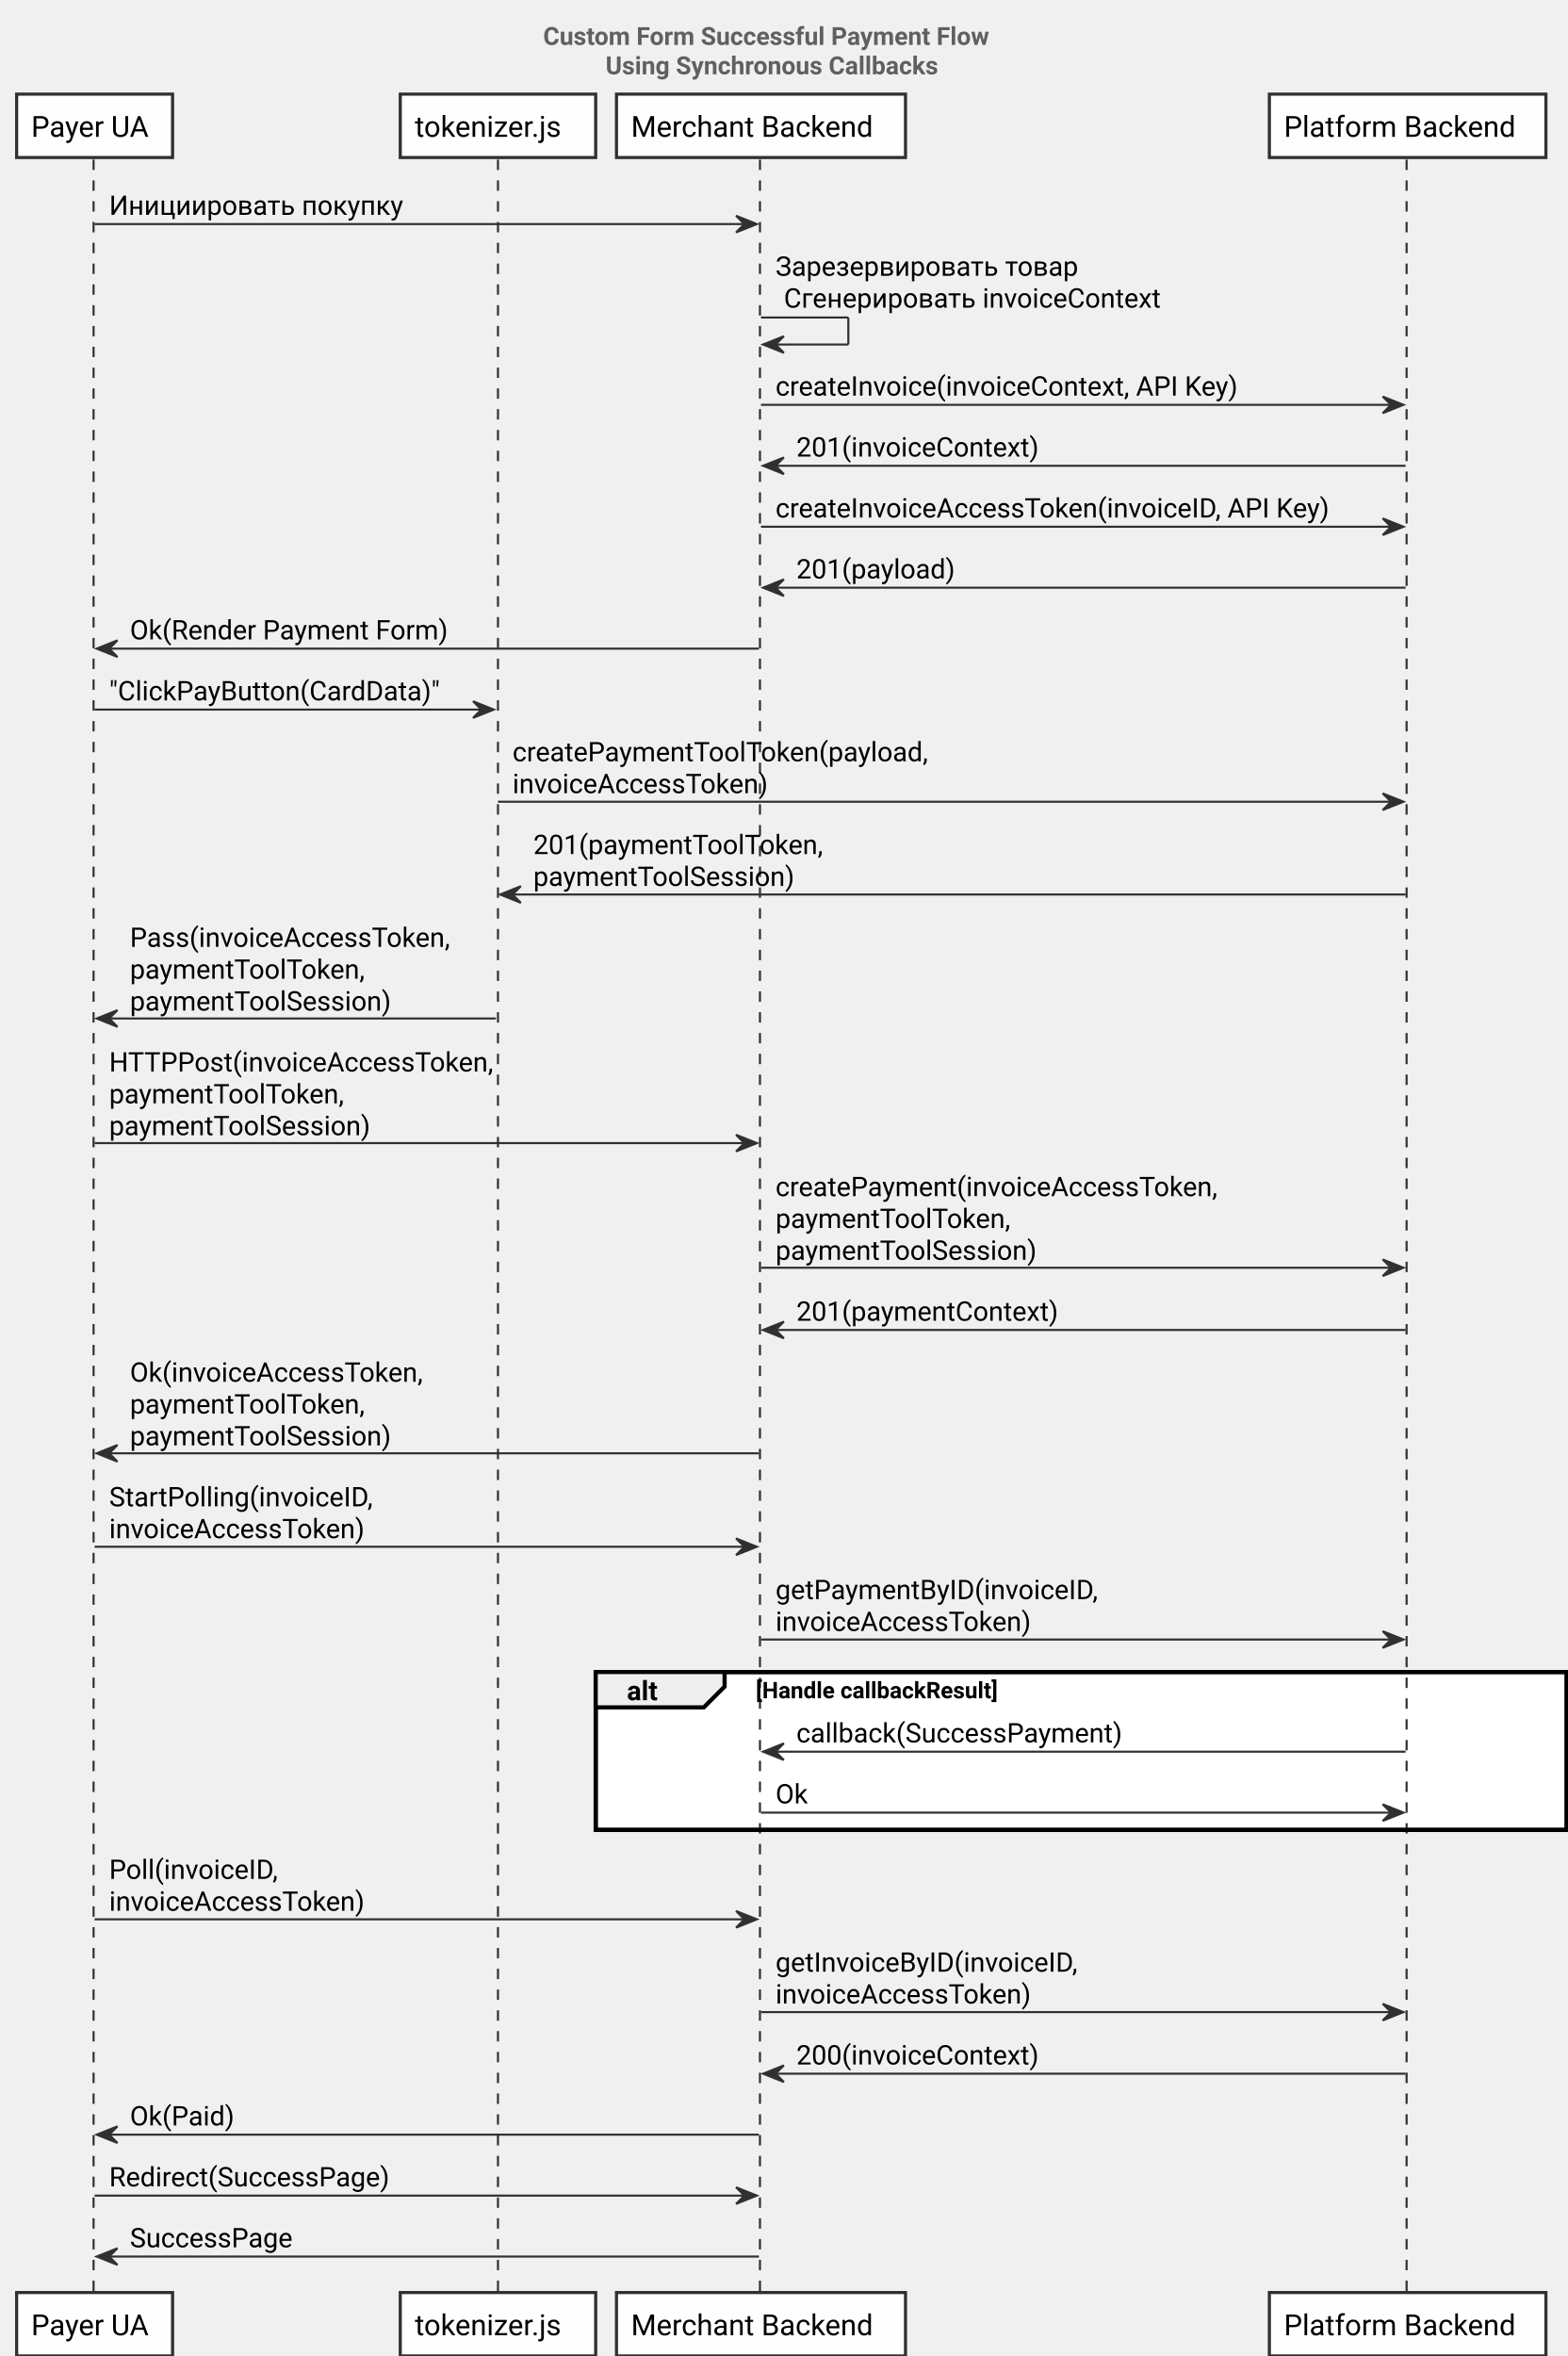
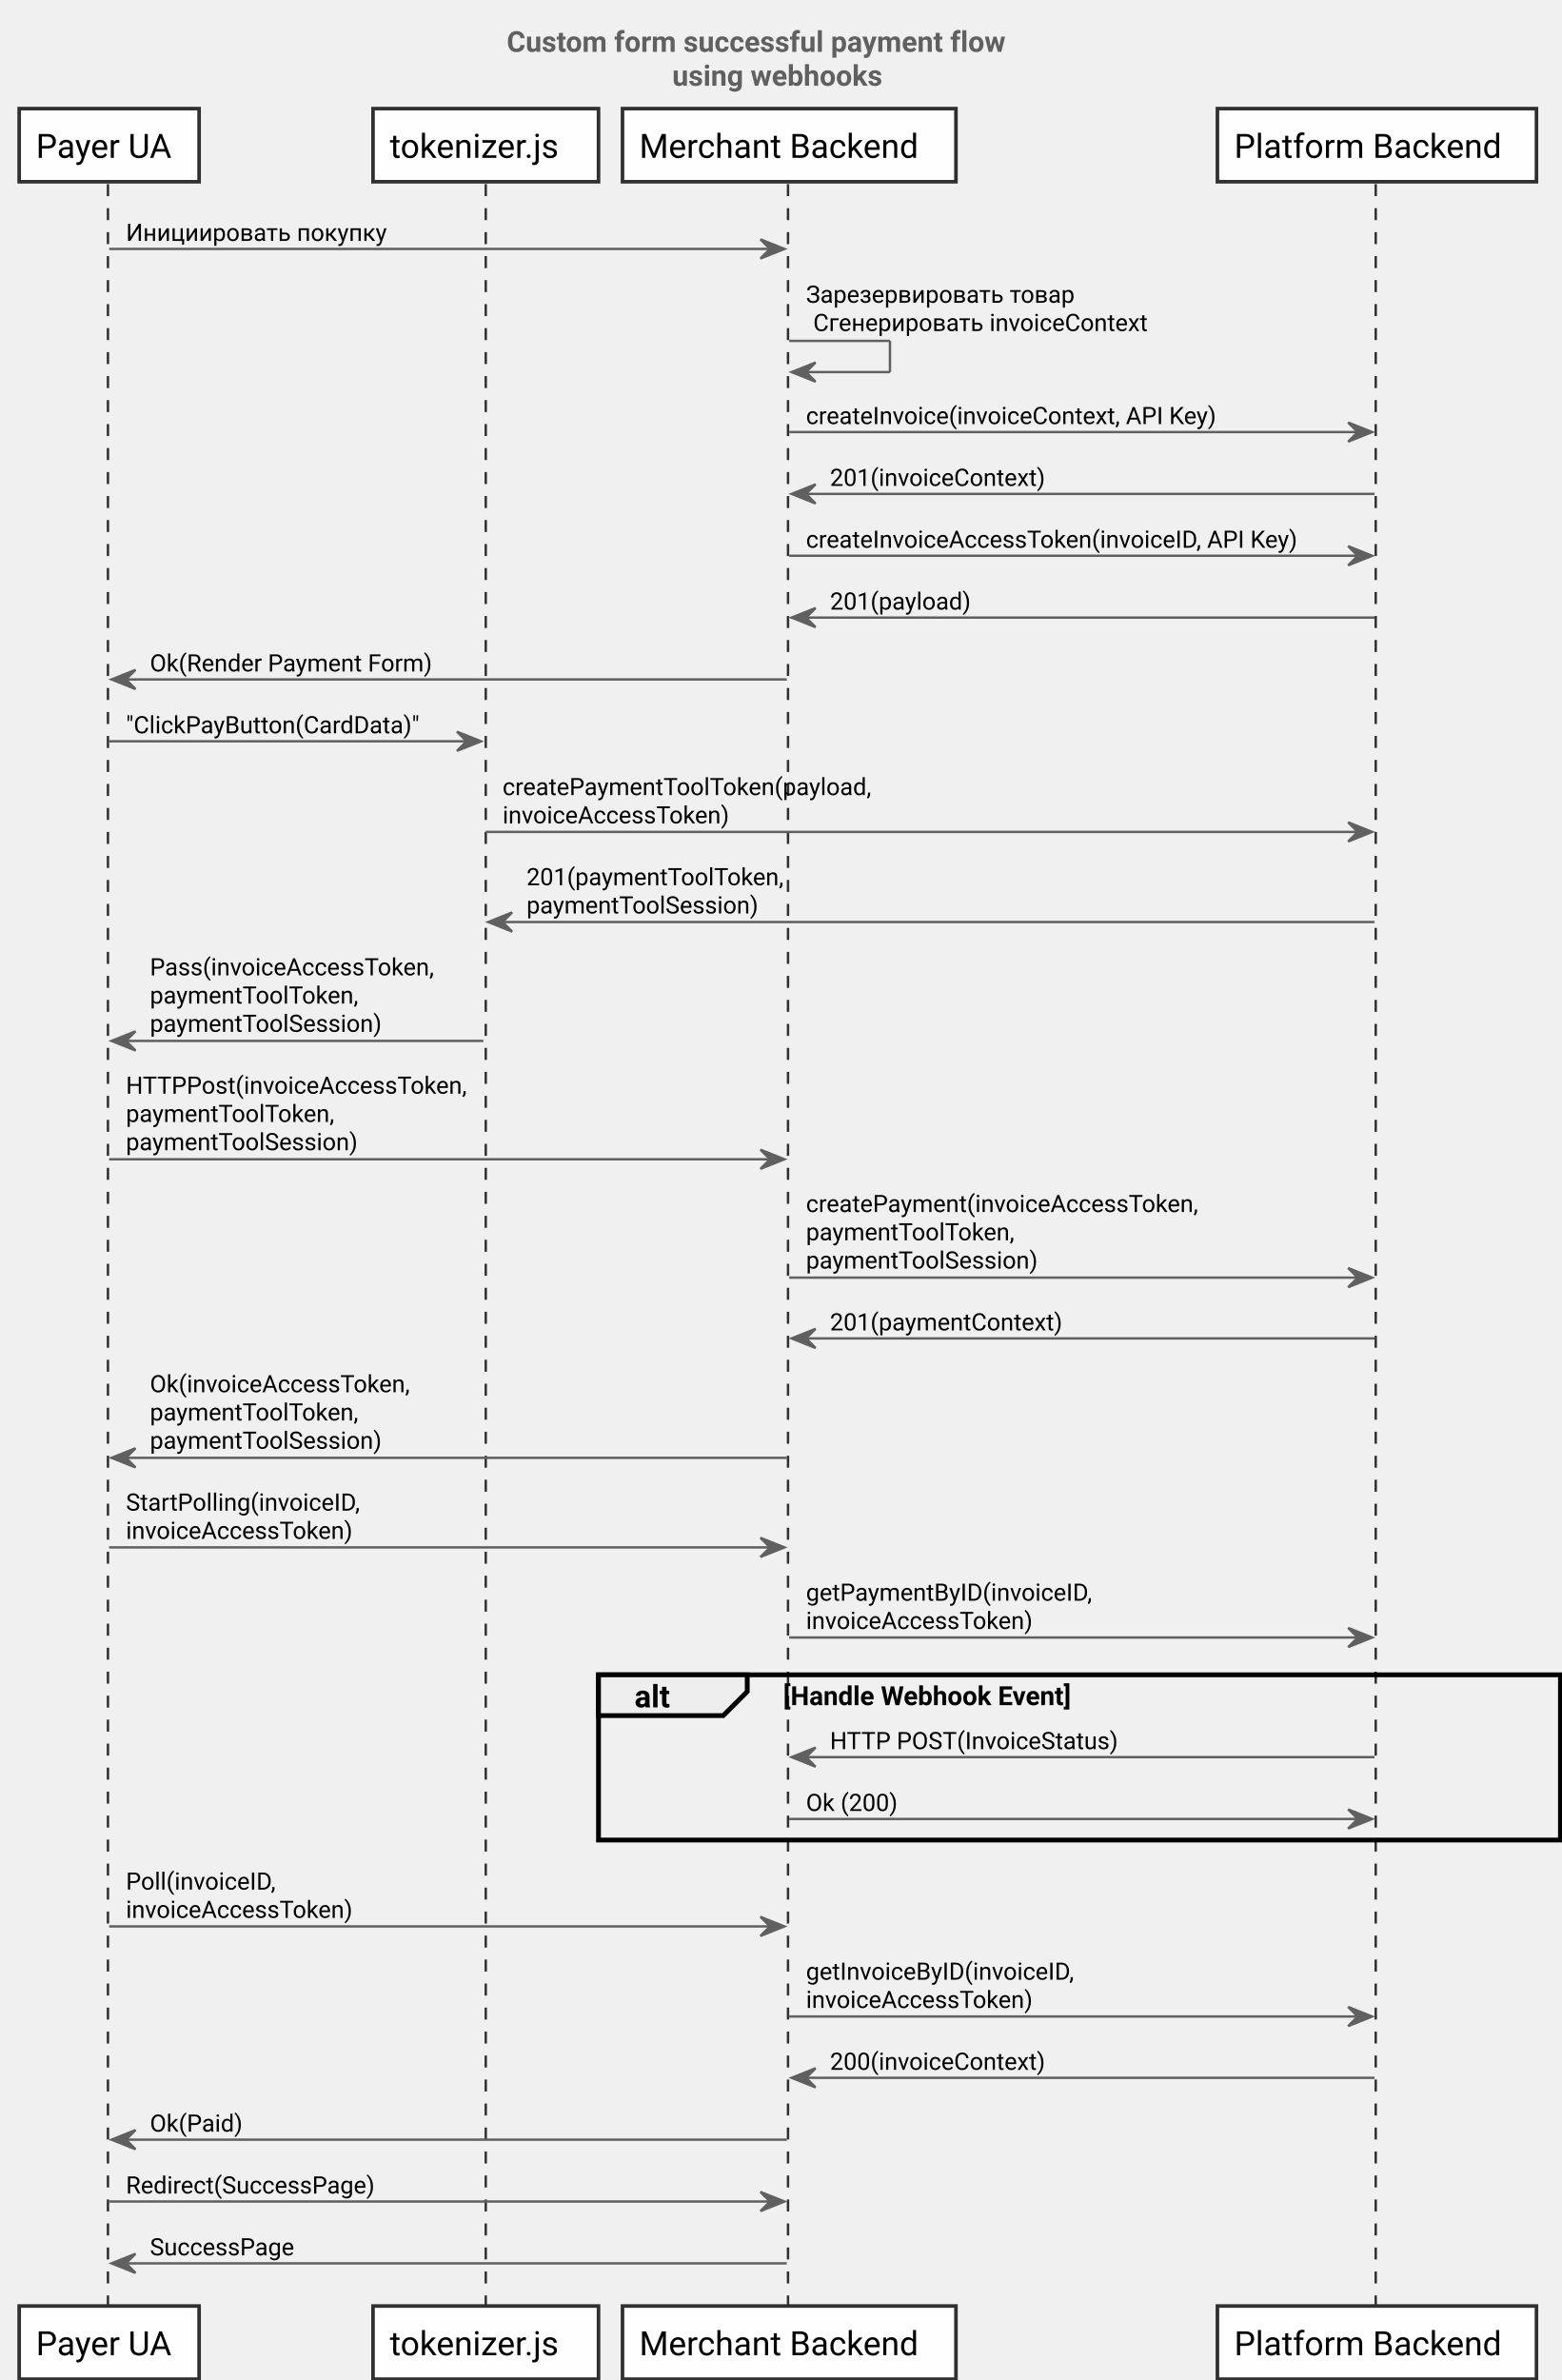
- <svg xmlns="http://www.w3.org/2000/svg" contentScriptType="application/ecmascript" contentStyleType="text/css" height="1133px" preserveAspectRatio="none" style="width:754px;height:1133px;" version="1.1" viewBox="0 0 754 1133" width="754px" zoomAndPan="magnify">
+ <svg xmlns="http://www.w3.org/2000/svg" contentScriptType="application/ecmascript" contentStyleType="text/css" height="992px" preserveAspectRatio="none" style="width:651px;height:992px;" version="1.1" viewBox="0 0 651 992" width="651px" zoomAndPan="magnify">
  <defs />
  <g>
    <style type="text/css">
@font-face {
  font-family: 'Roboto';
  font-style: normal;
  font-weight: 400;
  src: local('Roboto'), local('Roboto-Regular'), url(https://fonts.gstatic.com/s/roboto/v15/zN7GBFwfMP4uA6AR0HCoLQ.ttf) format('truetype');
}
@font-face {
  font-family: 'Roboto';
  font-style: normal;
  font-weight: 700;
  src: local('Roboto Bold'), local('Roboto-Bold'), url(https://fonts.gstatic.com/s/roboto/v15/d-6IYplOFocCacKzxwXSOKCWcynf_cDxXwCLxiixG1c.ttf) format('truetype');
}
@font-face {
  font-family: 'Roboto';
  font-style: italic;
  font-weight: 400;
  src: local('Roboto Italic'), local('Roboto-Italic'), url(https://fonts.gstatic.com/s/roboto/v15/W4wDsBUluyw0tK3tykhXEfesZW2xOQ-xsNqO47m55DA.ttf) format('truetype');
}
@font-face {
  font-family: 'Roboto';
  font-style: italic;
  font-weight: 700;
  src: local('Roboto Bold Italic'), local('Roboto-BoldItalic'), url(https://fonts.gstatic.com/s/roboto/v15/t6Nd4cfPRhZP44Q5QAjcC50EAVxt0G0biEntp43Qt6E.ttf) format('truetype');
}
</style>
-     <text fill="#606060" font-family="Roboto" font-size="12" font-weight="bold" lengthAdjust="spacingAndGlyphs" textLength="244" x="261.25" y="21.602">Custom Form Successful Payment Flow</text>
-     <text fill="#606060" font-family="Roboto" font-size="12" font-weight="bold" lengthAdjust="spacingAndGlyphs" textLength="184" x="291.25" y="35.734">Using Synchronous Callbacks</text>
-     <rect fill="#FFFFFF" height="75.932" style="stroke: #000000; stroke-width: 2.0;" width="467" x="286.5" y="804.07" />
-     <line style="stroke: #303030; stroke-width: 1.0; stroke-dasharray: 5.0,5.0;" x1="45" x2="45" y1="76.754" y2="1103.486" />
-     <line style="stroke: #303030; stroke-width: 1.0; stroke-dasharray: 5.0,5.0;" x1="239.5" x2="239.5" y1="76.754" y2="1103.486" />
-     <line style="stroke: #303030; stroke-width: 1.0; stroke-dasharray: 5.0,5.0;" x1="365.5" x2="365.5" y1="76.754" y2="1103.486" />
-     <line style="stroke: #303030; stroke-width: 1.0; stroke-dasharray: 5.0,5.0;" x1="676.5" x2="676.5" y1="76.754" y2="1103.486" />
+     <text fill="#606060" font-family="Roboto" font-size="12" font-weight="bold" lengthAdjust="spacingAndGlyphs" textLength="241" x="211.25" y="21.602">Custom form successful payment flow</text>
+     <text fill="#606060" font-family="Roboto" font-size="12" font-weight="bold" lengthAdjust="spacingAndGlyphs" textLength="103" x="280.25" y="35.734">using webhooks</text>
+     <line style="stroke: #303030; stroke-width: 1.0; stroke-dasharray: 5.0,5.0;" x1="45" x2="45" y1="76.754" y2="962.158" />
+     <line style="stroke: #303030; stroke-width: 1.0; stroke-dasharray: 5.0,5.0;" x1="202.5" x2="202.5" y1="76.754" y2="962.158" />
+     <line style="stroke: #303030; stroke-width: 1.0; stroke-dasharray: 5.0,5.0;" x1="328.5" x2="328.5" y1="76.754" y2="962.158" />
+     <line style="stroke: #303030; stroke-width: 1.0; stroke-dasharray: 5.0,5.0;" x1="573.5" x2="573.5" y1="76.754" y2="962.158" />
    <rect fill="#FEFEFE" height="30.488" style="stroke: #303030; stroke-width: 1.5;" width="75" x="8" y="45.266" />
    <text fill="#000000" font-family="Roboto" font-size="14" lengthAdjust="spacingAndGlyphs" textLength="61" x="15" y="65.801">Payer UA</text>
-     <rect fill="#FEFEFE" height="30.488" style="stroke: #303030; stroke-width: 1.5;" width="75" x="8" y="1102.486" />
-     <text fill="#000000" font-family="Roboto" font-size="14" lengthAdjust="spacingAndGlyphs" textLength="61" x="15" y="1123.022">Payer UA</text>
-     <rect fill="#FEFEFE" height="30.488" style="stroke: #303030; stroke-width: 1.5;" width="94" x="192.5" y="45.266" />
-     <text fill="#000000" font-family="Roboto" font-size="14" lengthAdjust="spacingAndGlyphs" textLength="80" x="199.5" y="65.801">tokenizer.js</text>
-     <rect fill="#FEFEFE" height="30.488" style="stroke: #303030; stroke-width: 1.5;" width="94" x="192.5" y="1102.486" />
-     <text fill="#000000" font-family="Roboto" font-size="14" lengthAdjust="spacingAndGlyphs" textLength="80" x="199.5" y="1123.022">tokenizer.js</text>
-     <rect fill="#FEFEFE" height="30.488" style="stroke: #303030; stroke-width: 1.5;" width="139" x="296.5" y="45.266" />
-     <text fill="#000000" font-family="Roboto" font-size="14" lengthAdjust="spacingAndGlyphs" textLength="125" x="303.5" y="65.801">Merchant Backend</text>
-     <rect fill="#FEFEFE" height="30.488" style="stroke: #303030; stroke-width: 1.5;" width="139" x="296.5" y="1102.486" />
-     <text fill="#000000" font-family="Roboto" font-size="14" lengthAdjust="spacingAndGlyphs" textLength="125" x="303.5" y="1123.022">Merchant Backend</text>
-     <rect fill="#FEFEFE" height="30.488" style="stroke: #303030; stroke-width: 1.5;" width="133" x="610.5" y="45.266" />
-     <text fill="#000000" font-family="Roboto" font-size="14" lengthAdjust="spacingAndGlyphs" textLength="119" x="617.5" y="65.801">Platform Backend</text>
-     <rect fill="#FEFEFE" height="30.488" style="stroke: #303030; stroke-width: 1.5;" width="133" x="610.5" y="1102.486" />
-     <text fill="#000000" font-family="Roboto" font-size="14" lengthAdjust="spacingAndGlyphs" textLength="119" x="617.5" y="1123.022">Platform Backend</text>
-     <polygon fill="#303030" points="354,103.754,364,107.754,354,111.754,358,107.754" style="stroke: #303030; stroke-width: 1.0;" />
-     <line style="stroke: #303030; stroke-width: 1.0;" x1="45.5" x2="360" y1="107.754" y2="107.754" />
-     <text fill="#000000" font-family="Roboto" font-size="13" lengthAdjust="spacingAndGlyphs" textLength="150" x="52.5" y="103.322">Инициировать покупку</text>
-     <line style="stroke: #303030; stroke-width: 1.0;" x1="366" x2="408" y1="152.685" y2="152.685" />
-     <line style="stroke: #303030; stroke-width: 1.0;" x1="408" x2="408" y1="152.685" y2="165.685" />
-     <line style="stroke: #303030; stroke-width: 1.0;" x1="367" x2="408" y1="165.685" y2="165.685" />
-     <polygon fill="#303030" points="377,161.685,367,165.685,377,169.685,373,165.685" style="stroke: #303030; stroke-width: 1.0;" />
-     <text fill="#000000" font-family="Roboto" font-size="13" lengthAdjust="spacingAndGlyphs" textLength="148" x="373" y="132.633">Зарезервировать товар</text>
-     <text fill="#000000" font-family="Roboto" font-size="13" lengthAdjust="spacingAndGlyphs" textLength="195" x="377" y="147.943">Сгенерировать invoiceContext</text>
-     <polygon fill="#303030" points="665,190.685,675,194.685,665,198.685,669,194.685" style="stroke: #303030; stroke-width: 1.0;" />
-     <line style="stroke: #303030; stroke-width: 1.0;" x1="366" x2="671" y1="194.685" y2="194.685" />
-     <text fill="#000000" font-family="Roboto" font-size="13" lengthAdjust="spacingAndGlyphs" textLength="240" x="373" y="190.254">createInvoice(invoiceContext, API Key)</text>
-     <polygon fill="#303030" points="377,219.996,367,223.996,377,227.996,373,223.996" style="stroke: #303030; stroke-width: 1.0;" />
-     <line style="stroke: #303030; stroke-width: 1.0;" x1="371" x2="676" y1="223.996" y2="223.996" />
-     <text fill="#000000" font-family="Roboto" font-size="13" lengthAdjust="spacingAndGlyphs" textLength="127" x="383" y="219.565">201(invoiceContext)</text>
-     <polygon fill="#303030" points="665,249.307,675,253.307,665,257.307,669,253.307" style="stroke: #303030; stroke-width: 1.0;" />
-     <line style="stroke: #303030; stroke-width: 1.0;" x1="366" x2="671" y1="253.307" y2="253.307" />
-     <text fill="#000000" font-family="Roboto" font-size="13" lengthAdjust="spacingAndGlyphs" textLength="287" x="373" y="248.875">createInvoiceAccessToken(invoiceID, API Key)</text>
-     <polygon fill="#303030" points="377,278.617,367,282.617,377,286.617,373,282.617" style="stroke: #303030; stroke-width: 1.0;" />
-     <line style="stroke: #303030; stroke-width: 1.0;" x1="371" x2="676" y1="282.617" y2="282.617" />
-     <text fill="#000000" font-family="Roboto" font-size="13" lengthAdjust="spacingAndGlyphs" textLength="81" x="383" y="278.185">201(payload)</text>
-     <polygon fill="#303030" points="56.5,307.928,46.5,311.928,56.5,315.928,52.5,311.928" style="stroke: #303030; stroke-width: 1.0;" />
-     <line style="stroke: #303030; stroke-width: 1.0;" x1="50.5" x2="365" y1="311.928" y2="311.928" />
-     <text fill="#000000" font-family="Roboto" font-size="13" lengthAdjust="spacingAndGlyphs" textLength="162" x="62.5" y="307.496">Ok(Render Payment Form)</text>
-     <polygon fill="#303030" points="227.5,337.238,237.5,341.238,227.5,345.238,231.5,341.238" style="stroke: #303030; stroke-width: 1.0;" />
-     <line style="stroke: #303030; stroke-width: 1.0;" x1="45.5" x2="233.5" y1="341.238" y2="341.238" />
-     <text fill="#000000" font-family="Roboto" font-size="13" lengthAdjust="spacingAndGlyphs" textLength="170" x="52.5" y="336.807">"ClickPayButton(CardData)"</text>
-     <polygon fill="#303030" points="665,381.549,675,385.549,665,389.549,669,385.549" style="stroke: #303030; stroke-width: 1.0;" />
-     <line style="stroke: #303030; stroke-width: 1.0;" x1="239.5" x2="671" y1="385.549" y2="385.549" />
-     <text fill="#000000" font-family="Roboto" font-size="13" lengthAdjust="spacingAndGlyphs" textLength="215" x="246.5" y="366.117">createPaymentToolToken(payload,</text>
-     <text fill="#000000" font-family="Roboto" font-size="13" lengthAdjust="spacingAndGlyphs" textLength="132" x="246.5" y="381.428">invoiceAccessToken)</text>
-     <polygon fill="#303030" points="250.5,426.17,240.5,430.17,250.5,434.17,246.5,430.17" style="stroke: #303030; stroke-width: 1.0;" />
-     <line style="stroke: #303030; stroke-width: 1.0;" x1="244.5" x2="676" y1="430.17" y2="430.17" />
-     <text fill="#000000" font-family="Roboto" font-size="13" lengthAdjust="spacingAndGlyphs" textLength="153" x="256.5" y="410.738">201(paymentToolToken,</text>
-     <text fill="#000000" font-family="Roboto" font-size="13" lengthAdjust="spacingAndGlyphs" textLength="134" x="256.5" y="426.049">paymentToolSession)</text>
-     <polygon fill="#303030" points="56.5,485.791,46.5,489.791,56.5,493.791,52.5,489.791" style="stroke: #303030; stroke-width: 1.0;" />
-     <line style="stroke: #303030; stroke-width: 1.0;" x1="50.5" x2="238.5" y1="489.791" y2="489.791" />
-     <text fill="#000000" font-family="Roboto" font-size="13" lengthAdjust="spacingAndGlyphs" textLength="164" x="62.5" y="455.359">Pass(invoiceAccessToken,</text>
-     <text fill="#000000" font-family="Roboto" font-size="13" lengthAdjust="spacingAndGlyphs" textLength="125" x="62.5" y="470.67">paymentToolToken,</text>
-     <text fill="#000000" font-family="Roboto" font-size="13" lengthAdjust="spacingAndGlyphs" textLength="134" x="62.5" y="485.981">paymentToolSession)</text>
-     <polygon fill="#303030" points="354,545.723,364,549.723,354,553.723,358,549.723" style="stroke: #303030; stroke-width: 1.0;" />
-     <line style="stroke: #303030; stroke-width: 1.0;" x1="45.5" x2="360" y1="549.723" y2="549.723" />
-     <text fill="#000000" font-family="Roboto" font-size="13" lengthAdjust="spacingAndGlyphs" textLength="196" x="52.5" y="515.291">HTTPPost(invoiceAccessToken,</text>
-     <text fill="#000000" font-family="Roboto" font-size="13" lengthAdjust="spacingAndGlyphs" textLength="125" x="52.5" y="530.602">paymentToolToken,</text>
-     <text fill="#000000" font-family="Roboto" font-size="13" lengthAdjust="spacingAndGlyphs" textLength="134" x="52.5" y="545.912">paymentToolSession)</text>
-     <polygon fill="#303030" points="665,605.654,675,609.654,665,613.654,669,609.654" style="stroke: #303030; stroke-width: 1.0;" />
-     <line style="stroke: #303030; stroke-width: 1.0;" x1="366" x2="671" y1="609.654" y2="609.654" />
-     <text fill="#000000" font-family="Roboto" font-size="13" lengthAdjust="spacingAndGlyphs" textLength="227" x="373" y="575.223">createPayment(invoiceAccessToken,</text>
-     <text fill="#000000" font-family="Roboto" font-size="13" lengthAdjust="spacingAndGlyphs" textLength="125" x="373" y="590.533">paymentToolToken,</text>
-     <text fill="#000000" font-family="Roboto" font-size="13" lengthAdjust="spacingAndGlyphs" textLength="134" x="373" y="605.844">paymentToolSession)</text>
-     <polygon fill="#303030" points="377,635.586,367,639.586,377,643.586,373,639.586" style="stroke: #303030; stroke-width: 1.0;" />
-     <line style="stroke: #303030; stroke-width: 1.0;" x1="371" x2="676" y1="639.586" y2="639.586" />
-     <text fill="#000000" font-family="Roboto" font-size="13" lengthAdjust="spacingAndGlyphs" textLength="136" x="383" y="635.154">201(paymentContext)</text>
-     <polygon fill="#303030" points="56.5,694.896,46.5,698.896,56.5,702.896,52.5,698.896" style="stroke: #303030; stroke-width: 1.0;" />
-     <line style="stroke: #303030; stroke-width: 1.0;" x1="50.5" x2="365" y1="698.896" y2="698.896" />
-     <text fill="#000000" font-family="Roboto" font-size="13" lengthAdjust="spacingAndGlyphs" textLength="154" x="62.5" y="664.465">Ok(invoiceAccessToken,</text>
-     <text fill="#000000" font-family="Roboto" font-size="13" lengthAdjust="spacingAndGlyphs" textLength="125" x="62.5" y="679.775">paymentToolToken,</text>
-     <text fill="#000000" font-family="Roboto" font-size="13" lengthAdjust="spacingAndGlyphs" textLength="134" x="62.5" y="695.086">paymentToolSession)</text>
-     <polygon fill="#303030" points="354,739.828,364,743.828,354,747.828,358,743.828" style="stroke: #303030; stroke-width: 1.0;" />
-     <line style="stroke: #303030; stroke-width: 1.0;" x1="45.5" x2="360" y1="743.828" y2="743.828" />
-     <text fill="#000000" font-family="Roboto" font-size="13" lengthAdjust="spacingAndGlyphs" textLength="139" x="52.5" y="724.396">StartPolling(invoiceID,</text>
-     <text fill="#000000" font-family="Roboto" font-size="13" lengthAdjust="spacingAndGlyphs" textLength="132" x="52.5" y="739.707">invoiceAccessToken)</text>
-     <polygon fill="#303030" points="665,784.449,675,788.449,665,792.449,669,788.449" style="stroke: #303030; stroke-width: 1.0;" />
-     <line style="stroke: #303030; stroke-width: 1.0;" x1="366" x2="671" y1="788.449" y2="788.449" />
-     <text fill="#000000" font-family="Roboto" font-size="13" lengthAdjust="spacingAndGlyphs" textLength="168" x="373" y="769.018">getPaymentByID(invoiceID,</text>
-     <text fill="#000000" font-family="Roboto" font-size="13" lengthAdjust="spacingAndGlyphs" textLength="132" x="373" y="784.328">invoiceAccessToken)</text>
-     <rect fill="none" height="75.932" style="stroke: #000000; stroke-width: 2.0;" width="467" x="286.5" y="804.07" />
-     <polygon fill="#EEEEEE" points="286.5,804.07,348.5,804.07,348.5,811.07,338.5,821.07,286.5,821.07,286.5,804.07" style="stroke: #000000; stroke-width: 2.0;" />
-     <text fill="#000000" font-family="Roboto" font-size="13" font-weight="bold" lengthAdjust="spacingAndGlyphs" textLength="17" x="301.5" y="817.639">alt</text>
-     <text fill="#000000" font-family="Roboto" font-size="11" font-weight="bold" lengthAdjust="spacingAndGlyphs" textLength="132" x="363.5" y="816.705">[Handle callbackResult]</text>
-     <polygon fill="#303030" points="377,838.381,367,842.381,377,846.381,373,842.381" style="stroke: #303030; stroke-width: 1.0;" />
-     <line style="stroke: #303030; stroke-width: 1.0;" x1="371" x2="676" y1="842.381" y2="842.381" />
-     <text fill="#000000" font-family="Roboto" font-size="13" lengthAdjust="spacingAndGlyphs" textLength="163" x="383" y="837.949">callback(SuccessPayment)</text>
-     <polygon fill="#303030" points="665,867.691,675,871.691,665,875.691,669,871.691" style="stroke: #303030; stroke-width: 1.0;" />
-     <line style="stroke: #303030; stroke-width: 1.0;" x1="366" x2="671" y1="871.691" y2="871.691" />
-     <text fill="#000000" font-family="Roboto" font-size="13" lengthAdjust="spacingAndGlyphs" textLength="18" x="373" y="867.26">Ok</text>
-     <polygon fill="#303030" points="354,919.002,364,923.002,354,927.002,358,923.002" style="stroke: #303030; stroke-width: 1.0;" />
-     <line style="stroke: #303030; stroke-width: 1.0;" x1="45.5" x2="360" y1="923.002" y2="923.002" />
-     <text fill="#000000" font-family="Roboto" font-size="13" lengthAdjust="spacingAndGlyphs" textLength="90" x="52.5" y="903.57">Poll(invoiceID,</text>
-     <text fill="#000000" font-family="Roboto" font-size="13" lengthAdjust="spacingAndGlyphs" textLength="132" x="52.5" y="918.881">invoiceAccessToken)</text>
-     <polygon fill="#303030" points="665,963.623,675,967.623,665,971.623,669,967.623" style="stroke: #303030; stroke-width: 1.0;" />
-     <line style="stroke: #303030; stroke-width: 1.0;" x1="366" x2="671" y1="967.623" y2="967.623" />
-     <text fill="#000000" font-family="Roboto" font-size="13" lengthAdjust="spacingAndGlyphs" textLength="160" x="373" y="948.191">getInvoiceByID(invoiceID,</text>
-     <text fill="#000000" font-family="Roboto" font-size="13" lengthAdjust="spacingAndGlyphs" textLength="132" x="373" y="963.502">invoiceAccessToken)</text>
-     <polygon fill="#303030" points="377,993.244,367,997.244,377,1001.244,373,997.244" style="stroke: #303030; stroke-width: 1.0;" />
-     <line style="stroke: #303030; stroke-width: 1.0;" x1="371" x2="676" y1="997.244" y2="997.244" />
-     <text fill="#000000" font-family="Roboto" font-size="13" lengthAdjust="spacingAndGlyphs" textLength="127" x="383" y="992.812">200(invoiceContext)</text>
-     <polygon fill="#303030" points="56.5,1022.555,46.5,1026.555,56.5,1030.555,52.5,1026.555" style="stroke: #303030; stroke-width: 1.0;" />
-     <line style="stroke: #303030; stroke-width: 1.0;" x1="50.5" x2="365" y1="1026.555" y2="1026.555" />
-     <text fill="#000000" font-family="Roboto" font-size="13" lengthAdjust="spacingAndGlyphs" textLength="52" x="62.5" y="1022.123">Ok(Paid)</text>
-     <polygon fill="#303030" points="354,1051.865,364,1055.865,354,1059.865,358,1055.865" style="stroke: #303030; stroke-width: 1.0;" />
-     <line style="stroke: #303030; stroke-width: 1.0;" x1="45.5" x2="360" y1="1055.865" y2="1055.865" />
-     <text fill="#000000" font-family="Roboto" font-size="13" lengthAdjust="spacingAndGlyphs" textLength="138" x="52.5" y="1051.434">Redirect(SuccessPage)</text>
-     <polygon fill="#303030" points="56.5,1081.176,46.5,1085.176,56.5,1089.176,52.5,1085.176" style="stroke: #303030; stroke-width: 1.0;" />
-     <line style="stroke: #303030; stroke-width: 1.0;" x1="50.5" x2="365" y1="1085.176" y2="1085.176" />
-     <text fill="#000000" font-family="Roboto" font-size="13" lengthAdjust="spacingAndGlyphs" textLength="79" x="62.5" y="1080.744">SuccessPage</text>
+     <rect fill="#FEFEFE" height="30.488" style="stroke: #303030; stroke-width: 1.5;" width="75" x="8" y="961.158" />
+     <text fill="#000000" font-family="Roboto" font-size="14" lengthAdjust="spacingAndGlyphs" textLength="61" x="15" y="981.693">Payer UA</text>
+     <rect fill="#FEFEFE" height="30.488" style="stroke: #303030; stroke-width: 1.5;" width="94" x="155.5" y="45.266" />
+     <text fill="#000000" font-family="Roboto" font-size="14" lengthAdjust="spacingAndGlyphs" textLength="80" x="162.5" y="65.801">tokenizer.js</text>
+     <rect fill="#FEFEFE" height="30.488" style="stroke: #303030; stroke-width: 1.5;" width="94" x="155.5" y="961.158" />
+     <text fill="#000000" font-family="Roboto" font-size="14" lengthAdjust="spacingAndGlyphs" textLength="80" x="162.5" y="981.693">tokenizer.js</text>
+     <rect fill="#FEFEFE" height="30.488" style="stroke: #303030; stroke-width: 1.5;" width="139" x="259.5" y="45.266" />
+     <text fill="#000000" font-family="Roboto" font-size="14" lengthAdjust="spacingAndGlyphs" textLength="125" x="266.5" y="65.801">Merchant Backend</text>
+     <rect fill="#FEFEFE" height="30.488" style="stroke: #303030; stroke-width: 1.5;" width="139" x="259.5" y="961.158" />
+     <text fill="#000000" font-family="Roboto" font-size="14" lengthAdjust="spacingAndGlyphs" textLength="125" x="266.5" y="981.693">Merchant Backend</text>
+     <rect fill="#FEFEFE" height="30.488" style="stroke: #303030; stroke-width: 1.5;" width="133" x="507.5" y="45.266" />
+     <text fill="#000000" font-family="Roboto" font-size="14" lengthAdjust="spacingAndGlyphs" textLength="119" x="514.5" y="65.801">Platform Backend</text>
+     <rect fill="#FEFEFE" height="30.488" style="stroke: #303030; stroke-width: 1.5;" width="133" x="507.5" y="961.158" />
+     <text fill="#000000" font-family="Roboto" font-size="14" lengthAdjust="spacingAndGlyphs" textLength="119" x="514.5" y="981.693">Platform Backend</text>
+     <polygon fill="#606060" points="317,99.754,327,103.754,317,107.754,321,103.754" style="stroke: #606060; stroke-width: 1.0;" />
+     <line style="stroke: #606060; stroke-width: 1.0;" x1="45.5" x2="323" y1="103.754" y2="103.754" />
+     <text fill="#000000" font-family="Roboto" font-size="10" lengthAdjust="spacingAndGlyphs" textLength="114" x="52.5" y="100.422">Инициировать покупку</text>
+     <line style="stroke: #606060; stroke-width: 1.0;" x1="329" x2="371" y1="142.086" y2="142.086" />
+     <line style="stroke: #606060; stroke-width: 1.0;" x1="371" x2="371" y1="142.086" y2="155.086" />
+     <line style="stroke: #606060; stroke-width: 1.0;" x1="330" x2="371" y1="155.086" y2="155.086" />
+     <polygon fill="#606060" points="340,151.086,330,155.086,340,159.086,336,155.086" style="stroke: #606060; stroke-width: 1.0;" />
+     <text fill="#000000" font-family="Roboto" font-size="10" lengthAdjust="spacingAndGlyphs" textLength="115" x="336" y="126.199">Зарезервировать товар</text>
+     <text fill="#000000" font-family="Roboto" font-size="10" lengthAdjust="spacingAndGlyphs" textLength="151" x="339" y="137.977">Сгенерировать invoiceContext</text>
+     <polygon fill="#606060" points="562,176.086,572,180.086,562,184.086,566,180.086" style="stroke: #606060; stroke-width: 1.0;" />
+     <line style="stroke: #606060; stroke-width: 1.0;" x1="329" x2="568" y1="180.086" y2="180.086" />
+     <text fill="#000000" font-family="Roboto" font-size="10" lengthAdjust="spacingAndGlyphs" textLength="187" x="336" y="176.754">createInvoice(invoiceContext, API Key)</text>
+     <polygon fill="#606060" points="340,201.863,330,205.863,340,209.863,336,205.863" style="stroke: #606060; stroke-width: 1.0;" />
+     <line style="stroke: #606060; stroke-width: 1.0;" x1="334" x2="573" y1="205.863" y2="205.863" />
+     <text fill="#000000" font-family="Roboto" font-size="10" lengthAdjust="spacingAndGlyphs" textLength="97" x="346" y="202.531">201(invoiceContext)</text>
+     <polygon fill="#606060" points="562,227.641,572,231.641,562,235.641,566,231.641" style="stroke: #606060; stroke-width: 1.0;" />
+     <line style="stroke: #606060; stroke-width: 1.0;" x1="329" x2="568" y1="231.641" y2="231.641" />
+     <text fill="#000000" font-family="Roboto" font-size="10" lengthAdjust="spacingAndGlyphs" textLength="221" x="336" y="228.309">createInvoiceAccessToken(invoiceID, API Key)</text>
+     <polygon fill="#606060" points="340,253.418,330,257.418,340,261.418,336,257.418" style="stroke: #606060; stroke-width: 1.0;" />
+     <line style="stroke: #606060; stroke-width: 1.0;" x1="334" x2="573" y1="257.418" y2="257.418" />
+     <text fill="#000000" font-family="Roboto" font-size="10" lengthAdjust="spacingAndGlyphs" textLength="62" x="346" y="254.086">201(payload)</text>
+     <polygon fill="#606060" points="56.5,279.195,46.5,283.195,56.5,287.195,52.5,283.195" style="stroke: #606060; stroke-width: 1.0;" />
+     <line style="stroke: #606060; stroke-width: 1.0;" x1="50.5" x2="328" y1="283.195" y2="283.195" />
+     <text fill="#000000" font-family="Roboto" font-size="10" lengthAdjust="spacingAndGlyphs" textLength="126" x="62.5" y="279.863">Ok(Render Payment Form)</text>
+     <polygon fill="#606060" points="190.5,304.973,200.5,308.973,190.5,312.973,194.5,308.973" style="stroke: #606060; stroke-width: 1.0;" />
+     <line style="stroke: #606060; stroke-width: 1.0;" x1="45.5" x2="196.5" y1="308.973" y2="308.973" />
+     <text fill="#000000" font-family="Roboto" font-size="10" lengthAdjust="spacingAndGlyphs" textLength="133" x="52.5" y="305.641">"ClickPayButton(CardData)"</text>
+     <polygon fill="#606060" points="562,342.75,572,346.75,562,350.75,566,346.75" style="stroke: #606060; stroke-width: 1.0;" />
+     <line style="stroke: #606060; stroke-width: 1.0;" x1="202.5" x2="568" y1="346.75" y2="346.75" />
+     <text fill="#000000" font-family="Roboto" font-size="10" lengthAdjust="spacingAndGlyphs" textLength="168" x="209.5" y="331.418">createPaymentToolToken(payload,</text>
+     <text fill="#000000" font-family="Roboto" font-size="10" lengthAdjust="spacingAndGlyphs" textLength="100" x="209.5" y="343.195">invoiceAccessToken)</text>
+     <polygon fill="#606060" points="213.5,380.305,203.5,384.305,213.5,388.305,209.5,384.305" style="stroke: #606060; stroke-width: 1.0;" />
+     <line style="stroke: #606060; stroke-width: 1.0;" x1="207.5" x2="573" y1="384.305" y2="384.305" />
+     <text fill="#000000" font-family="Roboto" font-size="10" lengthAdjust="spacingAndGlyphs" textLength="117" x="219.5" y="368.973">201(paymentToolToken,</text>
+     <text fill="#000000" font-family="Roboto" font-size="10" lengthAdjust="spacingAndGlyphs" textLength="102" x="219.5" y="380.75">paymentToolSession)</text>
+     <polygon fill="#606060" points="56.5,429.859,46.5,433.859,56.5,437.859,52.5,433.859" style="stroke: #606060; stroke-width: 1.0;" />
+     <line style="stroke: #606060; stroke-width: 1.0;" x1="50.5" x2="201.5" y1="433.859" y2="433.859" />
+     <text fill="#000000" font-family="Roboto" font-size="10" lengthAdjust="spacingAndGlyphs" textLength="125" x="62.5" y="406.527">Pass(invoiceAccessToken,</text>
+     <text fill="#000000" font-family="Roboto" font-size="10" lengthAdjust="spacingAndGlyphs" textLength="96" x="62.5" y="418.305">paymentToolToken,</text>
+     <text fill="#000000" font-family="Roboto" font-size="10" lengthAdjust="spacingAndGlyphs" textLength="102" x="62.5" y="430.082">paymentToolSession)</text>
+     <polygon fill="#606060" points="317,479.191,327,483.191,317,487.191,321,483.191" style="stroke: #606060; stroke-width: 1.0;" />
+     <line style="stroke: #606060; stroke-width: 1.0;" x1="45.5" x2="323" y1="483.191" y2="483.191" />
+     <text fill="#000000" font-family="Roboto" font-size="10" lengthAdjust="spacingAndGlyphs" textLength="149" x="52.5" y="455.859">HTTPPost(invoiceAccessToken,</text>
+     <text fill="#000000" font-family="Roboto" font-size="10" lengthAdjust="spacingAndGlyphs" textLength="96" x="52.5" y="467.637">paymentToolToken,</text>
+     <text fill="#000000" font-family="Roboto" font-size="10" lengthAdjust="spacingAndGlyphs" textLength="102" x="52.5" y="479.414">paymentToolSession)</text>
+     <polygon fill="#606060" points="562,528.523,572,532.523,562,536.523,566,532.523" style="stroke: #606060; stroke-width: 1.0;" />
+     <line style="stroke: #606060; stroke-width: 1.0;" x1="329" x2="568" y1="532.523" y2="532.523" />
+     <text fill="#000000" font-family="Roboto" font-size="10" lengthAdjust="spacingAndGlyphs" textLength="176" x="336" y="505.191">createPayment(invoiceAccessToken,</text>
+     <text fill="#000000" font-family="Roboto" font-size="10" lengthAdjust="spacingAndGlyphs" textLength="96" x="336" y="516.969">paymentToolToken,</text>
+     <text fill="#000000" font-family="Roboto" font-size="10" lengthAdjust="spacingAndGlyphs" textLength="102" x="336" y="528.746">paymentToolSession)</text>
+     <polygon fill="#606060" points="340,553.856,330,557.856,340,561.856,336,557.856" style="stroke: #606060; stroke-width: 1.0;" />
+     <line style="stroke: #606060; stroke-width: 1.0;" x1="334" x2="573" y1="557.856" y2="557.856" />
+     <text fill="#000000" font-family="Roboto" font-size="10" lengthAdjust="spacingAndGlyphs" textLength="105" x="346" y="554.523">201(paymentContext)</text>
+     <polygon fill="#606060" points="56.5,603.633,46.5,607.633,56.5,611.633,52.5,607.633" style="stroke: #606060; stroke-width: 1.0;" />
+     <line style="stroke: #606060; stroke-width: 1.0;" x1="50.5" x2="328" y1="607.633" y2="607.633" />
+     <text fill="#000000" font-family="Roboto" font-size="10" lengthAdjust="spacingAndGlyphs" textLength="117" x="62.5" y="580.301">Ok(invoiceAccessToken,</text>
+     <text fill="#000000" font-family="Roboto" font-size="10" lengthAdjust="spacingAndGlyphs" textLength="96" x="62.5" y="592.078">paymentToolToken,</text>
+     <text fill="#000000" font-family="Roboto" font-size="10" lengthAdjust="spacingAndGlyphs" textLength="102" x="62.5" y="603.856">paymentToolSession)</text>
+     <polygon fill="#606060" points="317,640.965,327,644.965,317,648.965,321,644.965" style="stroke: #606060; stroke-width: 1.0;" />
+     <line style="stroke: #606060; stroke-width: 1.0;" x1="45.5" x2="323" y1="644.965" y2="644.965" />
+     <text fill="#000000" font-family="Roboto" font-size="10" lengthAdjust="spacingAndGlyphs" textLength="106" x="52.5" y="629.633">StartPolling(invoiceID,</text>
+     <text fill="#000000" font-family="Roboto" font-size="10" lengthAdjust="spacingAndGlyphs" textLength="100" x="52.5" y="641.41">invoiceAccessToken)</text>
+     <polygon fill="#606060" points="562,678.519,572,682.519,562,686.519,566,682.519" style="stroke: #606060; stroke-width: 1.0;" />
+     <line style="stroke: #606060; stroke-width: 1.0;" x1="329" x2="568" y1="682.519" y2="682.519" />
+     <text fill="#000000" font-family="Roboto" font-size="10" lengthAdjust="spacingAndGlyphs" textLength="129" x="336" y="667.188">getPaymentByID(invoiceID,</text>
+     <text fill="#000000" font-family="Roboto" font-size="10" lengthAdjust="spacingAndGlyphs" textLength="100" x="336" y="678.965">invoiceAccessToken)</text>
+     <rect fill="none" height="68.865" style="stroke: #000000; stroke-width: 2.0;" width="401" x="249.5" y="698.074" />
+     <polygon fill="#EEEEEE" points="249.5,698.074,311.5,698.074,311.5,705.074,301.5,715.074,249.5,715.074,249.5,698.074" style="stroke: #000000; stroke-width: 2.0;" />
+     <text fill="#000000" font-family="Roboto" font-size="13" font-weight="bold" lengthAdjust="spacingAndGlyphs" textLength="17" x="264.5" y="711.643">alt</text>
+     <text fill="#000000" font-family="Roboto" font-size="11" font-weight="bold" lengthAdjust="spacingAndGlyphs" textLength="137" x="326.5" y="710.709">[Handle Webhook Event]</text>
+     <polygon fill="#606060" points="340,728.385,330,732.385,340,736.385,336,732.385" style="stroke: #606060; stroke-width: 1.0;" />
+     <line style="stroke: #606060; stroke-width: 1.0;" x1="334" x2="573" y1="732.385" y2="732.385" />
+     <text fill="#000000" font-family="Roboto" font-size="10" lengthAdjust="spacingAndGlyphs" textLength="123" x="346" y="729.053">HTTP POST(InvoiceStatus)</text>
+     <polygon fill="#606060" points="562,754.162,572,758.162,562,762.162,566,758.162" style="stroke: #606060; stroke-width: 1.0;" />
+     <line style="stroke: #606060; stroke-width: 1.0;" x1="329" x2="568" y1="758.162" y2="758.162" />
+     <text fill="#000000" font-family="Roboto" font-size="10" lengthAdjust="spacingAndGlyphs" textLength="41" x="336" y="754.83">Ok (200)</text>
+     <polygon fill="#606060" points="317,798.939,327,802.939,317,806.939,321,802.939" style="stroke: #606060; stroke-width: 1.0;" />
+     <line style="stroke: #606060; stroke-width: 1.0;" x1="45.5" x2="323" y1="802.939" y2="802.939" />
+     <text fill="#000000" font-family="Roboto" font-size="10" lengthAdjust="spacingAndGlyphs" textLength="68" x="52.5" y="787.607">Poll(invoiceID,</text>
+     <text fill="#000000" font-family="Roboto" font-size="10" lengthAdjust="spacingAndGlyphs" textLength="100" x="52.5" y="799.385">invoiceAccessToken)</text>
+     <polygon fill="#606060" points="562,836.494,572,840.494,562,844.494,566,840.494" style="stroke: #606060; stroke-width: 1.0;" />
+     <line style="stroke: #606060; stroke-width: 1.0;" x1="329" x2="568" y1="840.494" y2="840.494" />
+     <text fill="#000000" font-family="Roboto" font-size="10" lengthAdjust="spacingAndGlyphs" textLength="121" x="336" y="825.162">getInvoiceByID(invoiceID,</text>
+     <text fill="#000000" font-family="Roboto" font-size="10" lengthAdjust="spacingAndGlyphs" textLength="100" x="336" y="836.939">invoiceAccessToken)</text>
+     <polygon fill="#606060" points="340,862.049,330,866.049,340,870.049,336,866.049" style="stroke: #606060; stroke-width: 1.0;" />
+     <line style="stroke: #606060; stroke-width: 1.0;" x1="334" x2="573" y1="866.049" y2="866.049" />
+     <text fill="#000000" font-family="Roboto" font-size="10" lengthAdjust="spacingAndGlyphs" textLength="97" x="346" y="862.717">200(invoiceContext)</text>
+     <polygon fill="#606060" points="56.5,887.826,46.5,891.826,56.5,895.826,52.5,891.826" style="stroke: #606060; stroke-width: 1.0;" />
+     <line style="stroke: #606060; stroke-width: 1.0;" x1="50.5" x2="328" y1="891.826" y2="891.826" />
+     <text fill="#000000" font-family="Roboto" font-size="10" lengthAdjust="spacingAndGlyphs" textLength="41" x="62.5" y="888.494">Ok(Paid)</text>
+     <polygon fill="#606060" points="317,913.604,327,917.604,317,921.604,321,917.604" style="stroke: #606060; stroke-width: 1.0;" />
+     <line style="stroke: #606060; stroke-width: 1.0;" x1="45.5" x2="323" y1="917.604" y2="917.604" />
+     <text fill="#000000" font-family="Roboto" font-size="10" lengthAdjust="spacingAndGlyphs" textLength="107" x="52.5" y="914.271">Redirect(SuccessPage)</text>
+     <polygon fill="#606060" points="56.5,939.381,46.5,943.381,56.5,947.381,52.5,943.381" style="stroke: #606060; stroke-width: 1.0;" />
+     <line style="stroke: #606060; stroke-width: 1.0;" x1="50.5" x2="328" y1="943.381" y2="943.381" />
+     <text fill="#000000" font-family="Roboto" font-size="10" lengthAdjust="spacingAndGlyphs" textLength="61" x="62.5" y="940.049">SuccessPage</text>
  </g>
</svg>
